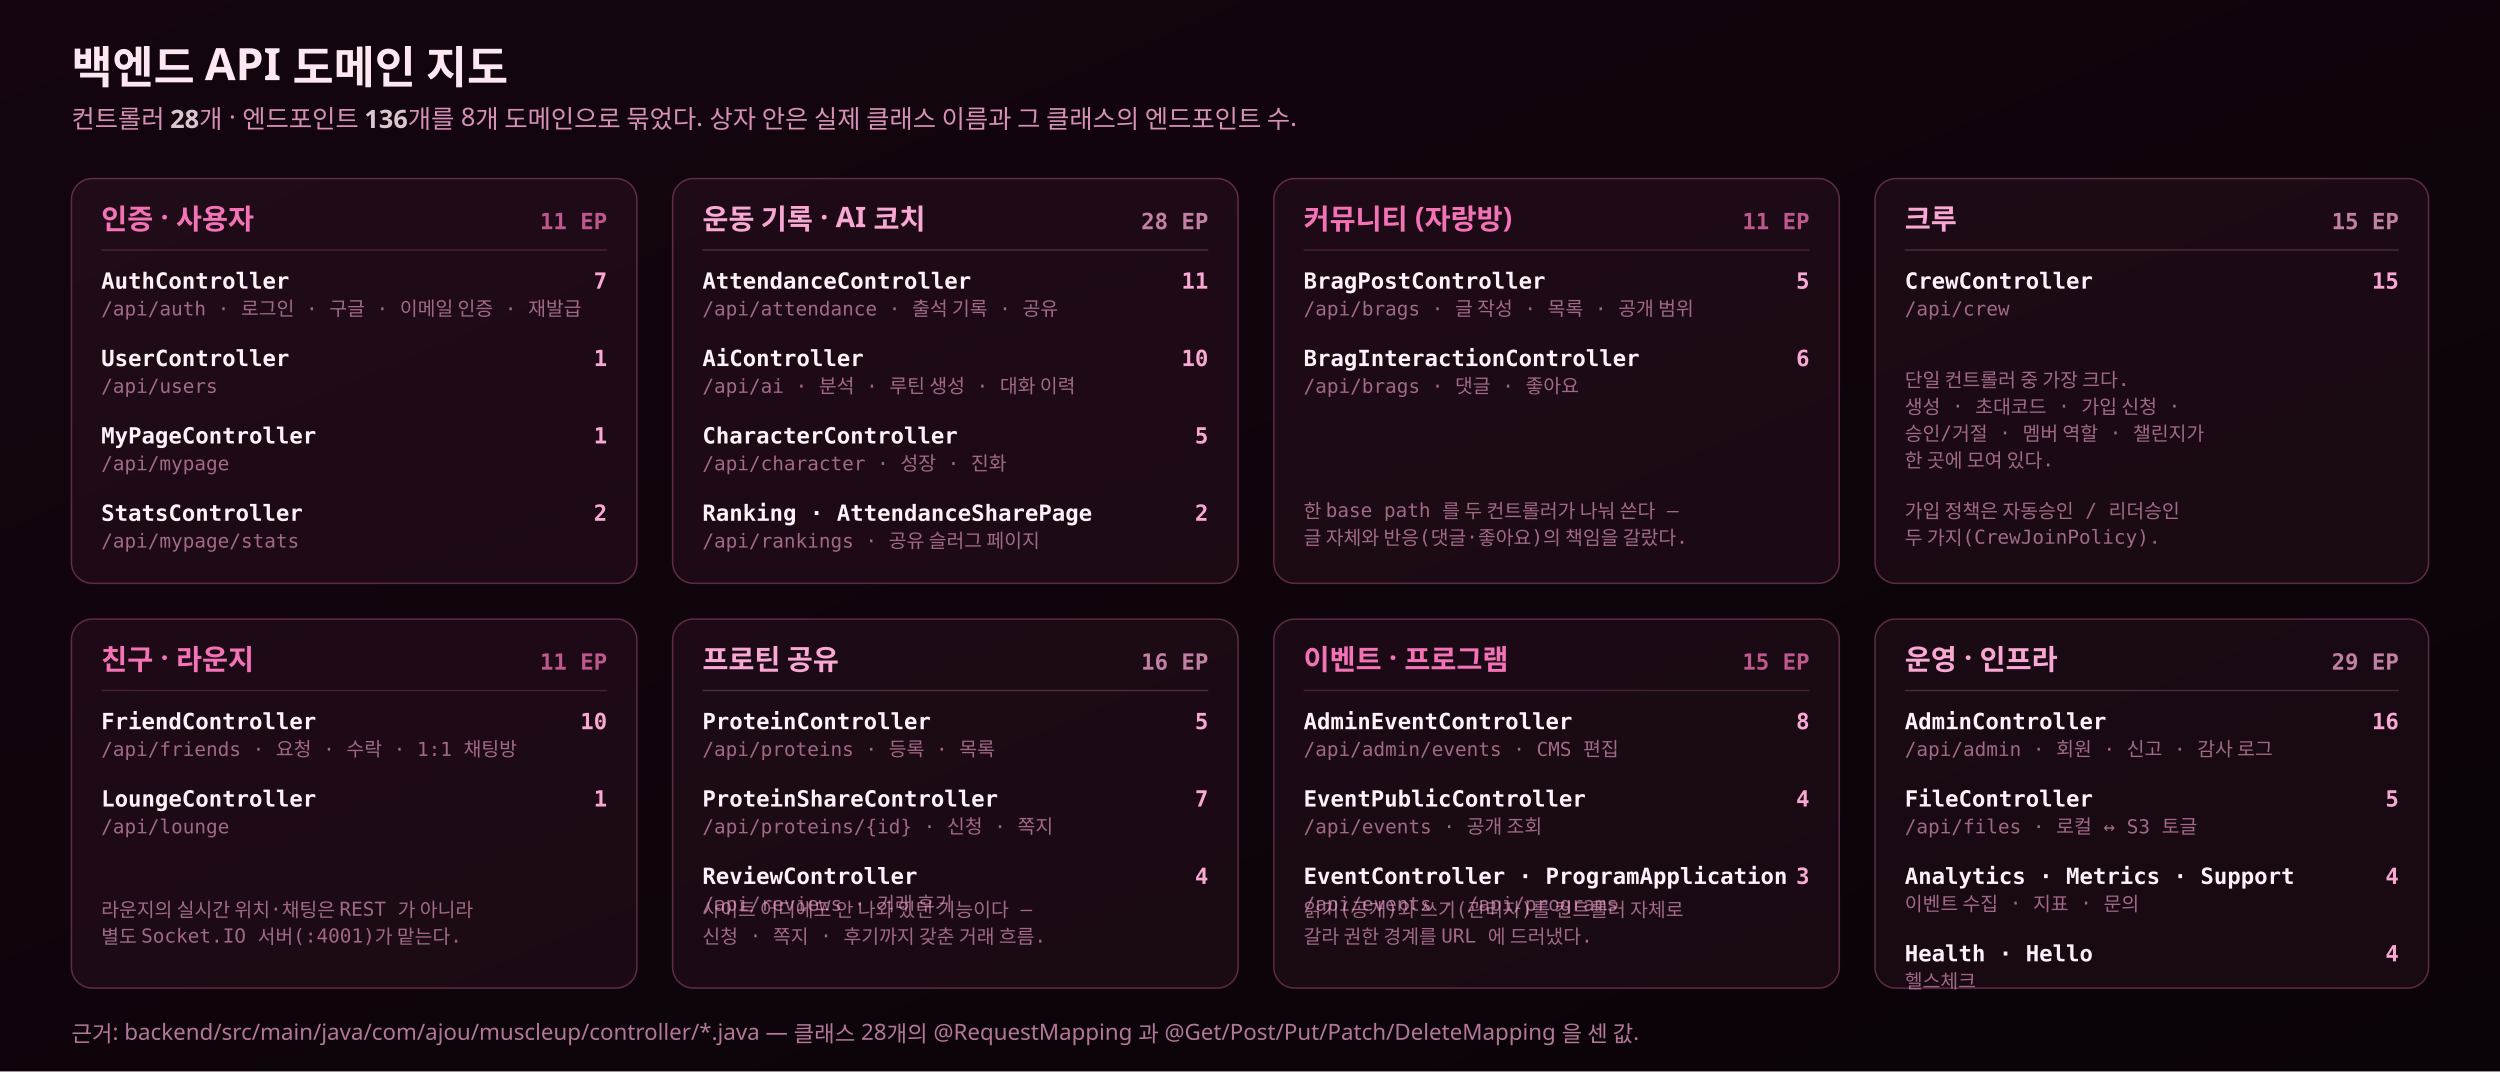
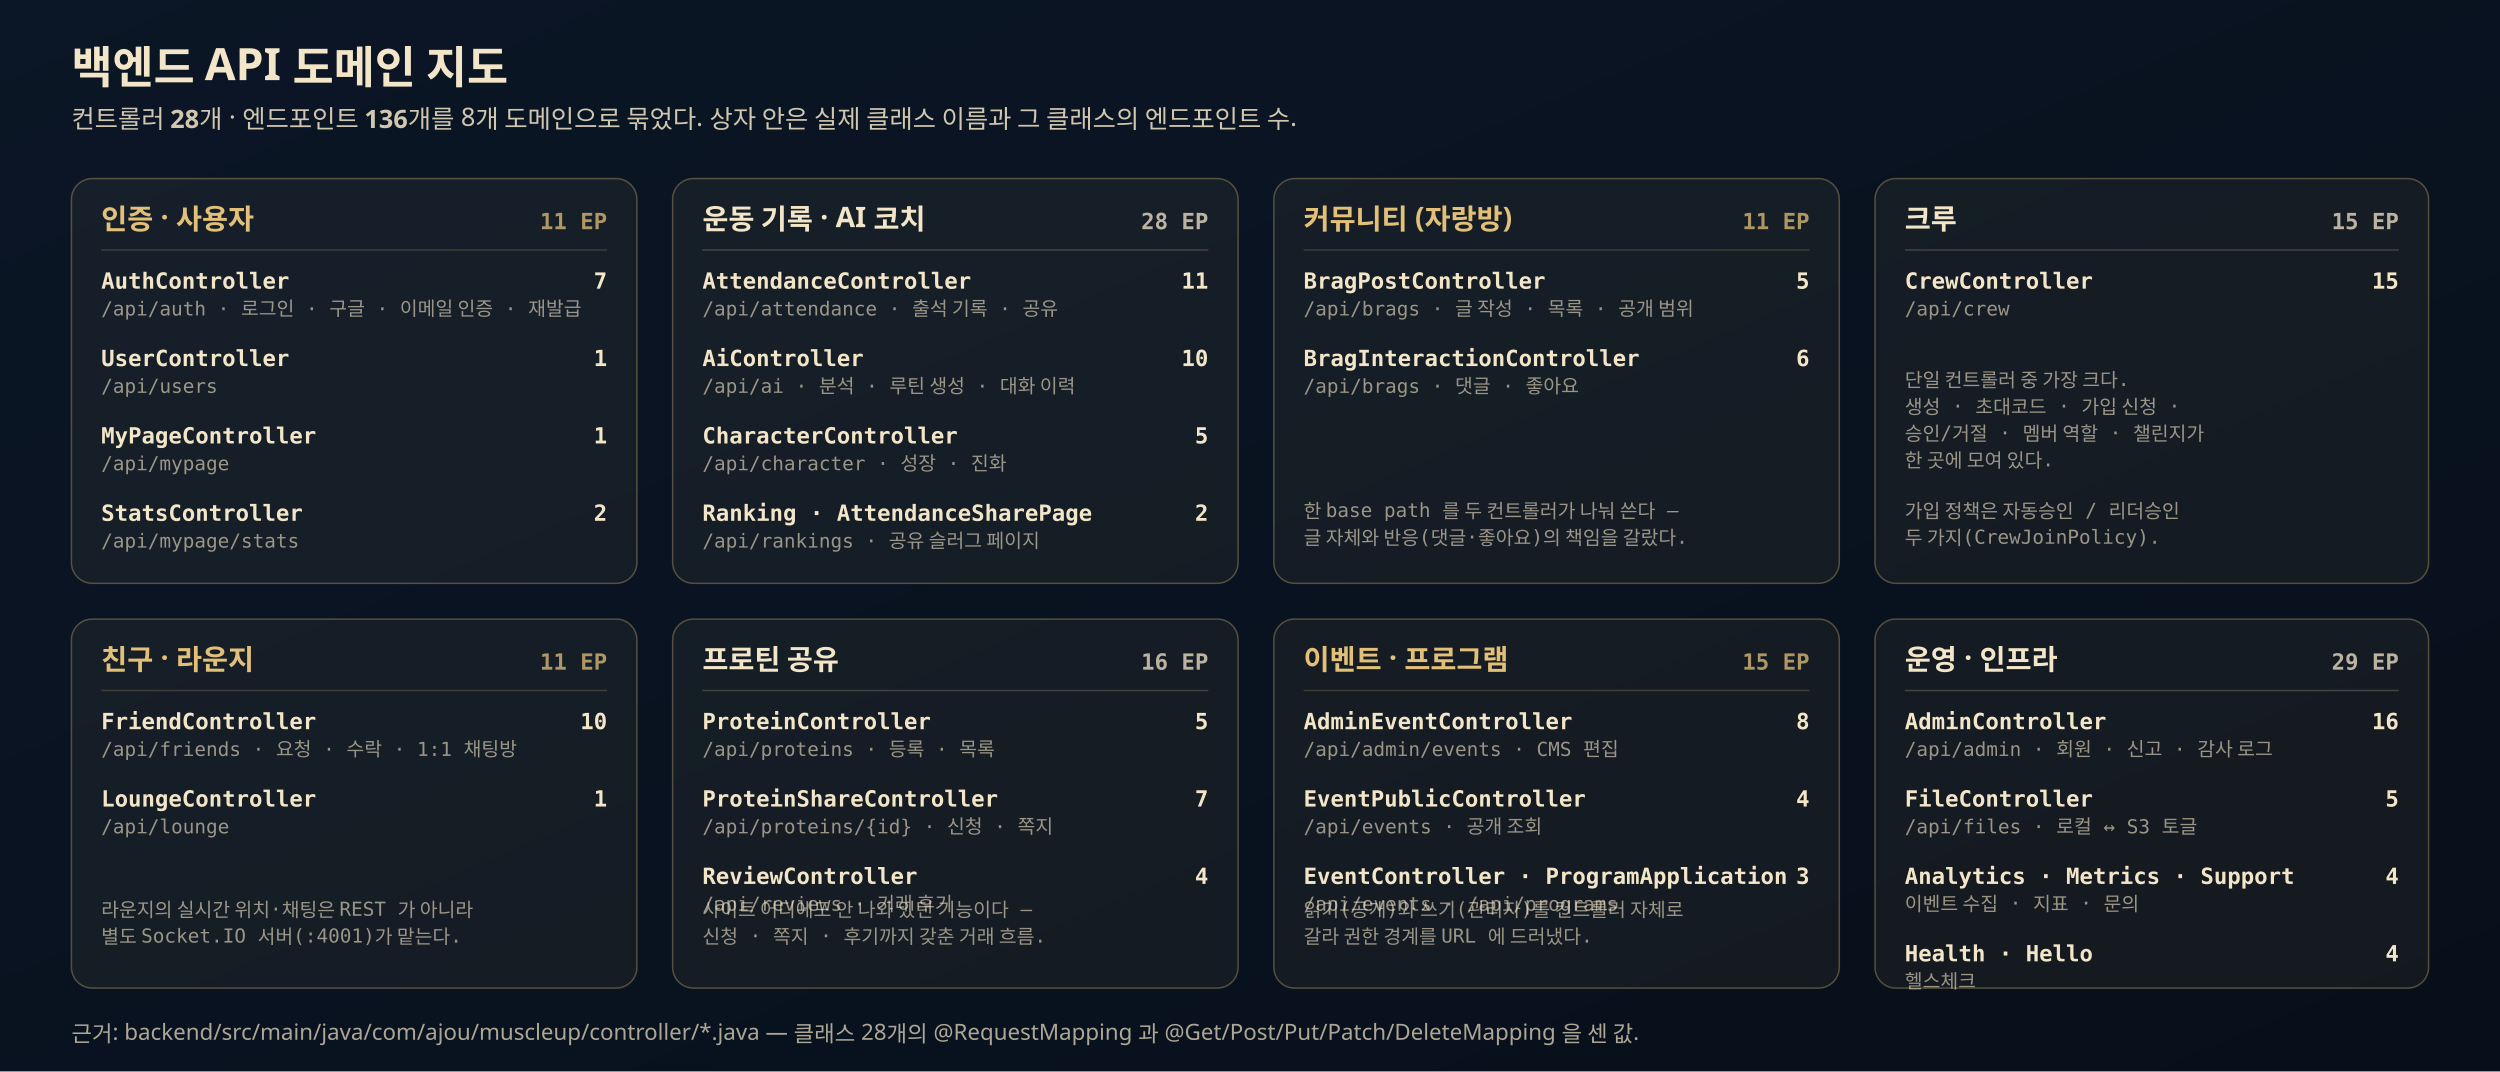
<svg xmlns="http://www.w3.org/2000/svg" viewBox="0 0 1680 720" width="1680" height="720" role="img" aria-label="득근득근 백엔드 API 도메인 지도 — 컨트롤러 28개, 엔드포인트 136개를 8개 도메인으로 묶은 그림">
  <defs>
    <linearGradient id="bg" x1="0" y1="0" x2="1" y2="1">
-       <stop offset="0" stop-color="#140510" />
-       <stop offset="1" stop-color="#0a0309" />
+       <stop offset="0" stop-color="#0b1626" />
+       <stop offset="1" stop-color="#070f1a" />
    </linearGradient>
    <style>
-       .h  { font: 700 30px "Pretendard","Noto Sans KR",system-ui,sans-serif; fill:#fce7f3 }
-       .sub{ font: 400 17px "Pretendard","Noto Sans KR",system-ui,sans-serif; fill:#f9a8d4; opacity:.85 }
+       .h  { font: 700 30px "Pretendard","Noto Sans KR",system-ui,sans-serif; fill:#f3e6c8 }
+       .sub{ font: 400 17px "Pretendard","Noto Sans KR",system-ui,sans-serif; fill:#f3e6c8; opacity:.85 }
      .g  { font: 700 19px "Pretendard","Noto Sans KR",system-ui,sans-serif }
      .gc { font: 700 15px ui-monospace,"SFMono-Regular",Menlo,monospace; opacity:.75 }
-       .c  { font: 600 15px ui-monospace,"SFMono-Regular",Menlo,monospace; fill:#fdf2f8 }
-       .n  { font: 700 15px ui-monospace,"SFMono-Regular",Menlo,monospace; fill:#f9a8d4 }
-       .p  { font: 400 13px ui-monospace,"SFMono-Regular",Menlo,monospace; fill:#f9a8d4; opacity:.6 }
-       .foot{ font: 400 15px "Pretendard","Noto Sans KR",system-ui,sans-serif; fill:#f9a8d4; opacity:.7 }
+       .c  { font: 600 15px ui-monospace,"SFMono-Regular",Menlo,monospace; fill:#f3e6c8 }
+       .n  { font: 700 15px ui-monospace,"SFMono-Regular",Menlo,monospace; fill:#f3e6c8 }
+       .p  { font: 400 13px ui-monospace,"SFMono-Regular",Menlo,monospace; fill:#f3e6c8; opacity:.6 }
+       .foot{ font: 400 15px "Pretendard","Noto Sans KR",system-ui,sans-serif; fill:#f3e6c8; opacity:.7 }
    </style>
  </defs>
  <rect width="1680" height="720" fill="url(#bg)" />
  <text class="h" x="48" y="56">백엔드 API 도메인 지도</text>
-   <text class="sub" x="48" y="86">컨트롤러 <tspan font-weight="700" fill="#fce7f3">28</tspan>개 · 엔드포인트 <tspan font-weight="700" fill="#fce7f3">136</tspan>개를 8개 도메인으로 묶었다. 상자 안은 실제 클래스 이름과 그 클래스의 엔드포인트 수.</text>
+   <text class="sub" x="48" y="86">컨트롤러 <tspan font-weight="700" fill="#f3e6c8">28</tspan>개 · 엔드포인트 <tspan font-weight="700" fill="#f3e6c8">136</tspan>개를 8개 도메인으로 묶었다. 상자 안은 실제 클래스 이름과 그 클래스의 엔드포인트 수.</text>
  <g transform="translate(48,120)">
-     <rect width="380" height="272" rx="14" fill="#f472b60f" stroke="#f472b655" />
-     <text class="g" x="20" y="34" fill="#f472b6">인증 · 사용자</text>
-     <text class="gc" x="360" y="34" text-anchor="end" fill="#f472b6">11 EP</text>
-     <line x1="20" y1="48" x2="360" y2="48" stroke="#f472b633" />
+     <rect width="380" height="272" rx="14" fill="#e2c0780f" stroke="#e2c07855" />
+     <text class="g" x="20" y="34" fill="#e2c078">인증 · 사용자</text>
+     <text class="gc" x="360" y="34" text-anchor="end" fill="#e2c078">11 EP</text>
+     <line x1="20" y1="48" x2="360" y2="48" stroke="#e2c07833" />
    <g transform="translate(20,74)">
      <text class="c" y="0">AuthController</text>
      <text class="n" x="340" y="0" text-anchor="end">7</text>
      <text class="p" y="18">/api/auth · 로그인 · 구글 · 이메일 인증 · 재발급</text>
      <text class="c" y="52">UserController</text>
      <text class="n" x="340" y="52" text-anchor="end">1</text>
      <text class="p" y="70">/api/users</text>
      <text class="c" y="104">MyPageController</text>
      <text class="n" x="340" y="104" text-anchor="end">1</text>
      <text class="p" y="122">/api/mypage</text>
      <text class="c" y="156">StatsController</text>
      <text class="n" x="340" y="156" text-anchor="end">2</text>
      <text class="p" y="174">/api/mypage/stats</text>
    </g>
  </g>
  <g transform="translate(452,120)">
-     <rect width="380" height="272" rx="14" fill="#f472b60f" stroke="#f472b655" />
-     <text class="g" x="20" y="34" fill="#f9a8d4">운동 기록 · AI 코치</text>
-     <text class="gc" x="360" y="34" text-anchor="end" fill="#f9a8d4">28 EP</text>
-     <line x1="20" y1="48" x2="360" y2="48" stroke="#f9a8d433" />
+     <rect width="380" height="272" rx="14" fill="#e2c0780f" stroke="#e2c07855" />
+     <text class="g" x="20" y="34" fill="#f3e6c8">운동 기록 · AI 코치</text>
+     <text class="gc" x="360" y="34" text-anchor="end" fill="#f3e6c8">28 EP</text>
+     <line x1="20" y1="48" x2="360" y2="48" stroke="#f3e6c833" />
    <g transform="translate(20,74)">
      <text class="c" y="0">AttendanceController</text>
      <text class="n" x="340" y="0" text-anchor="end">11</text>
      <text class="p" y="18">/api/attendance · 출석 기록 · 공유</text>
      <text class="c" y="52">AiController</text>
      <text class="n" x="340" y="52" text-anchor="end">10</text>
      <text class="p" y="70">/api/ai · 분석 · 루틴 생성 · 대화 이력</text>
      <text class="c" y="104">CharacterController</text>
      <text class="n" x="340" y="104" text-anchor="end">5</text>
      <text class="p" y="122">/api/character · 성장 · 진화</text>
      <text class="c" y="156">Ranking · AttendanceSharePage</text>
      <text class="n" x="340" y="156" text-anchor="end">2</text>
      <text class="p" y="174">/api/rankings · 공유 슬러그 페이지</text>
    </g>
  </g>
  <g transform="translate(856,120)">
-     <rect width="380" height="272" rx="14" fill="#f472b60f" stroke="#f472b655" />
-     <text class="g" x="20" y="34" fill="#f472b6">커뮤니티 (자랑방)</text>
-     <text class="gc" x="360" y="34" text-anchor="end" fill="#f472b6">11 EP</text>
-     <line x1="20" y1="48" x2="360" y2="48" stroke="#f472b633" />
+     <rect width="380" height="272" rx="14" fill="#e2c0780f" stroke="#e2c07855" />
+     <text class="g" x="20" y="34" fill="#e2c078">커뮤니티 (자랑방)</text>
+     <text class="gc" x="360" y="34" text-anchor="end" fill="#e2c078">11 EP</text>
+     <line x1="20" y1="48" x2="360" y2="48" stroke="#e2c07833" />
    <g transform="translate(20,74)">
      <text class="c" y="0">BragPostController</text>
      <text class="n" x="340" y="0" text-anchor="end">5</text>
      <text class="p" y="18">/api/brags · 글 작성 · 목록 · 공개 범위</text>
      <text class="c" y="52">BragInteractionController</text>
      <text class="n" x="340" y="52" text-anchor="end">6</text>
      <text class="p" y="70">/api/brags · 댓글 · 좋아요</text>
    </g>
    <text class="p" x="20" y="228">한 base path 를 두 컨트롤러가 나눠 쓴다 —</text>
    <text class="p" x="20" y="246">글 자체와 반응(댓글·좋아요)의 책임을 갈랐다.</text>
  </g>
  <g transform="translate(1260,120)">
-     <rect width="372" height="272" rx="14" fill="#f472b60f" stroke="#f472b655" />
-     <text class="g" x="20" y="34" fill="#f9a8d4">크루</text>
-     <text class="gc" x="352" y="34" text-anchor="end" fill="#f9a8d4">15 EP</text>
-     <line x1="20" y1="48" x2="352" y2="48" stroke="#f9a8d433" />
+     <rect width="372" height="272" rx="14" fill="#e2c0780f" stroke="#e2c07855" />
+     <text class="g" x="20" y="34" fill="#f3e6c8">크루</text>
+     <text class="gc" x="352" y="34" text-anchor="end" fill="#f3e6c8">15 EP</text>
+     <line x1="20" y1="48" x2="352" y2="48" stroke="#f3e6c833" />
    <g transform="translate(20,74)">
      <text class="c" y="0">CrewController</text>
      <text class="n" x="332" y="0" text-anchor="end">15</text>
      <text class="p" y="18">/api/crew</text>
    </g>
    <text class="p" x="20" y="140">단일 컨트롤러 중 가장 크다.</text>
    <text class="p" x="20" y="158">생성 · 초대코드 · 가입 신청 ·</text>
    <text class="p" x="20" y="176">승인/거절 · 멤버 역할 · 챌린지가</text>
    <text class="p" x="20" y="194">한 곳에 모여 있다.</text>
    <text class="p" x="20" y="228">가입 정책은 자동승인 / 리더승인</text>
    <text class="p" x="20" y="246">두 가지(CrewJoinPolicy).</text>
  </g>
  <g transform="translate(48,416)">
-     <rect width="380" height="248" rx="14" fill="#f472b60f" stroke="#f472b655" />
-     <text class="g" x="20" y="34" fill="#f472b6">친구 · 라운지</text>
-     <text class="gc" x="360" y="34" text-anchor="end" fill="#f472b6">11 EP</text>
-     <line x1="20" y1="48" x2="360" y2="48" stroke="#f472b633" />
+     <rect width="380" height="248" rx="14" fill="#e2c0780f" stroke="#e2c07855" />
+     <text class="g" x="20" y="34" fill="#e2c078">친구 · 라운지</text>
+     <text class="gc" x="360" y="34" text-anchor="end" fill="#e2c078">11 EP</text>
+     <line x1="20" y1="48" x2="360" y2="48" stroke="#e2c07833" />
    <g transform="translate(20,74)">
      <text class="c" y="0">FriendController</text>
      <text class="n" x="340" y="0" text-anchor="end">10</text>
      <text class="p" y="18">/api/friends · 요청 · 수락 · 1:1 채팅방</text>
      <text class="c" y="52">LoungeController</text>
      <text class="n" x="340" y="52" text-anchor="end">1</text>
      <text class="p" y="70">/api/lounge</text>
    </g>
    <text class="p" x="20" y="200">라운지의 실시간 위치·채팅은 REST 가 아니라</text>
    <text class="p" x="20" y="218">별도 Socket.IO 서버(:4001)가 맡는다.</text>
  </g>
  <g transform="translate(452,416)">
-     <rect width="380" height="248" rx="14" fill="#f472b60f" stroke="#f472b655" />
-     <text class="g" x="20" y="34" fill="#f9a8d4">프로틴 공유</text>
-     <text class="gc" x="360" y="34" text-anchor="end" fill="#f9a8d4">16 EP</text>
-     <line x1="20" y1="48" x2="360" y2="48" stroke="#f9a8d433" />
+     <rect width="380" height="248" rx="14" fill="#e2c0780f" stroke="#e2c07855" />
+     <text class="g" x="20" y="34" fill="#f3e6c8">프로틴 공유</text>
+     <text class="gc" x="360" y="34" text-anchor="end" fill="#f3e6c8">16 EP</text>
+     <line x1="20" y1="48" x2="360" y2="48" stroke="#f3e6c833" />
    <g transform="translate(20,74)">
      <text class="c" y="0">ProteinController</text>
      <text class="n" x="340" y="0" text-anchor="end">5</text>
      <text class="p" y="18">/api/proteins · 등록 · 목록</text>
      <text class="c" y="52">ProteinShareController</text>
      <text class="n" x="340" y="52" text-anchor="end">7</text>
      <text class="p" y="70">/api/proteins/{id} · 신청 · 쪽지</text>
      <text class="c" y="104">ReviewController</text>
      <text class="n" x="340" y="104" text-anchor="end">4</text>
      <text class="p" y="122">/api/reviews · 거래 후기</text>
    </g>
    <text class="p" x="20" y="200">사이트 어디에도 안 나와 있던 기능이다 —</text>
    <text class="p" x="20" y="218">신청 · 쪽지 · 후기까지 갖춘 거래 흐름.</text>
  </g>
  <g transform="translate(856,416)">
-     <rect width="380" height="248" rx="14" fill="#f472b60f" stroke="#f472b655" />
-     <text class="g" x="20" y="34" fill="#f472b6">이벤트 · 프로그램</text>
-     <text class="gc" x="360" y="34" text-anchor="end" fill="#f472b6">15 EP</text>
-     <line x1="20" y1="48" x2="360" y2="48" stroke="#f472b633" />
+     <rect width="380" height="248" rx="14" fill="#e2c0780f" stroke="#e2c07855" />
+     <text class="g" x="20" y="34" fill="#e2c078">이벤트 · 프로그램</text>
+     <text class="gc" x="360" y="34" text-anchor="end" fill="#e2c078">15 EP</text>
+     <line x1="20" y1="48" x2="360" y2="48" stroke="#e2c07833" />
    <g transform="translate(20,74)">
      <text class="c" y="0">AdminEventController</text>
      <text class="n" x="340" y="0" text-anchor="end">8</text>
      <text class="p" y="18">/api/admin/events · CMS 편집</text>
      <text class="c" y="52">EventPublicController</text>
      <text class="n" x="340" y="52" text-anchor="end">4</text>
      <text class="p" y="70">/api/events · 공개 조회</text>
      <text class="c" y="104">EventController · ProgramApplication</text>
      <text class="n" x="340" y="104" text-anchor="end">3</text>
      <text class="p" y="122">/api/events · /api/programs</text>
    </g>
    <text class="p" x="20" y="200">읽기(공개)와 쓰기(관리자)를 컨트롤러 자체로</text>
    <text class="p" x="20" y="218">갈라 권한 경계를 URL 에 드러냈다.</text>
  </g>
  <g transform="translate(1260,416)">
-     <rect width="372" height="248" rx="14" fill="#f472b60f" stroke="#f472b655" />
-     <text class="g" x="20" y="34" fill="#f9a8d4">운영 · 인프라</text>
-     <text class="gc" x="352" y="34" text-anchor="end" fill="#f9a8d4">29 EP</text>
-     <line x1="20" y1="48" x2="352" y2="48" stroke="#f9a8d433" />
+     <rect width="372" height="248" rx="14" fill="#e2c0780f" stroke="#e2c07855" />
+     <text class="g" x="20" y="34" fill="#f3e6c8">운영 · 인프라</text>
+     <text class="gc" x="352" y="34" text-anchor="end" fill="#f3e6c8">29 EP</text>
+     <line x1="20" y1="48" x2="352" y2="48" stroke="#f3e6c833" />
    <g transform="translate(20,74)">
      <text class="c" y="0">AdminController</text>
      <text class="n" x="332" y="0" text-anchor="end">16</text>
      <text class="p" y="18">/api/admin · 회원 · 신고 · 감사 로그</text>
      <text class="c" y="52">FileController</text>
      <text class="n" x="332" y="52" text-anchor="end">5</text>
      <text class="p" y="70">/api/files · 로컬 ↔ S3 토글</text>
      <text class="c" y="104">Analytics · Metrics · Support</text>
      <text class="n" x="332" y="104" text-anchor="end">4</text>
      <text class="p" y="122">이벤트 수집 · 지표 · 문의</text>
      <text class="c" y="156">Health · Hello</text>
      <text class="n" x="332" y="156" text-anchor="end">4</text>
      <text class="p" y="174">헬스체크</text>
    </g>
  </g>
  <text class="foot" x="48" y="700">근거: backend/src/main/java/com/ajou/muscleup/controller/*.java — 클래스 28개의 @RequestMapping 과 @Get/Post/Put/Patch/DeleteMapping 을 센 값.</text>
</svg>
